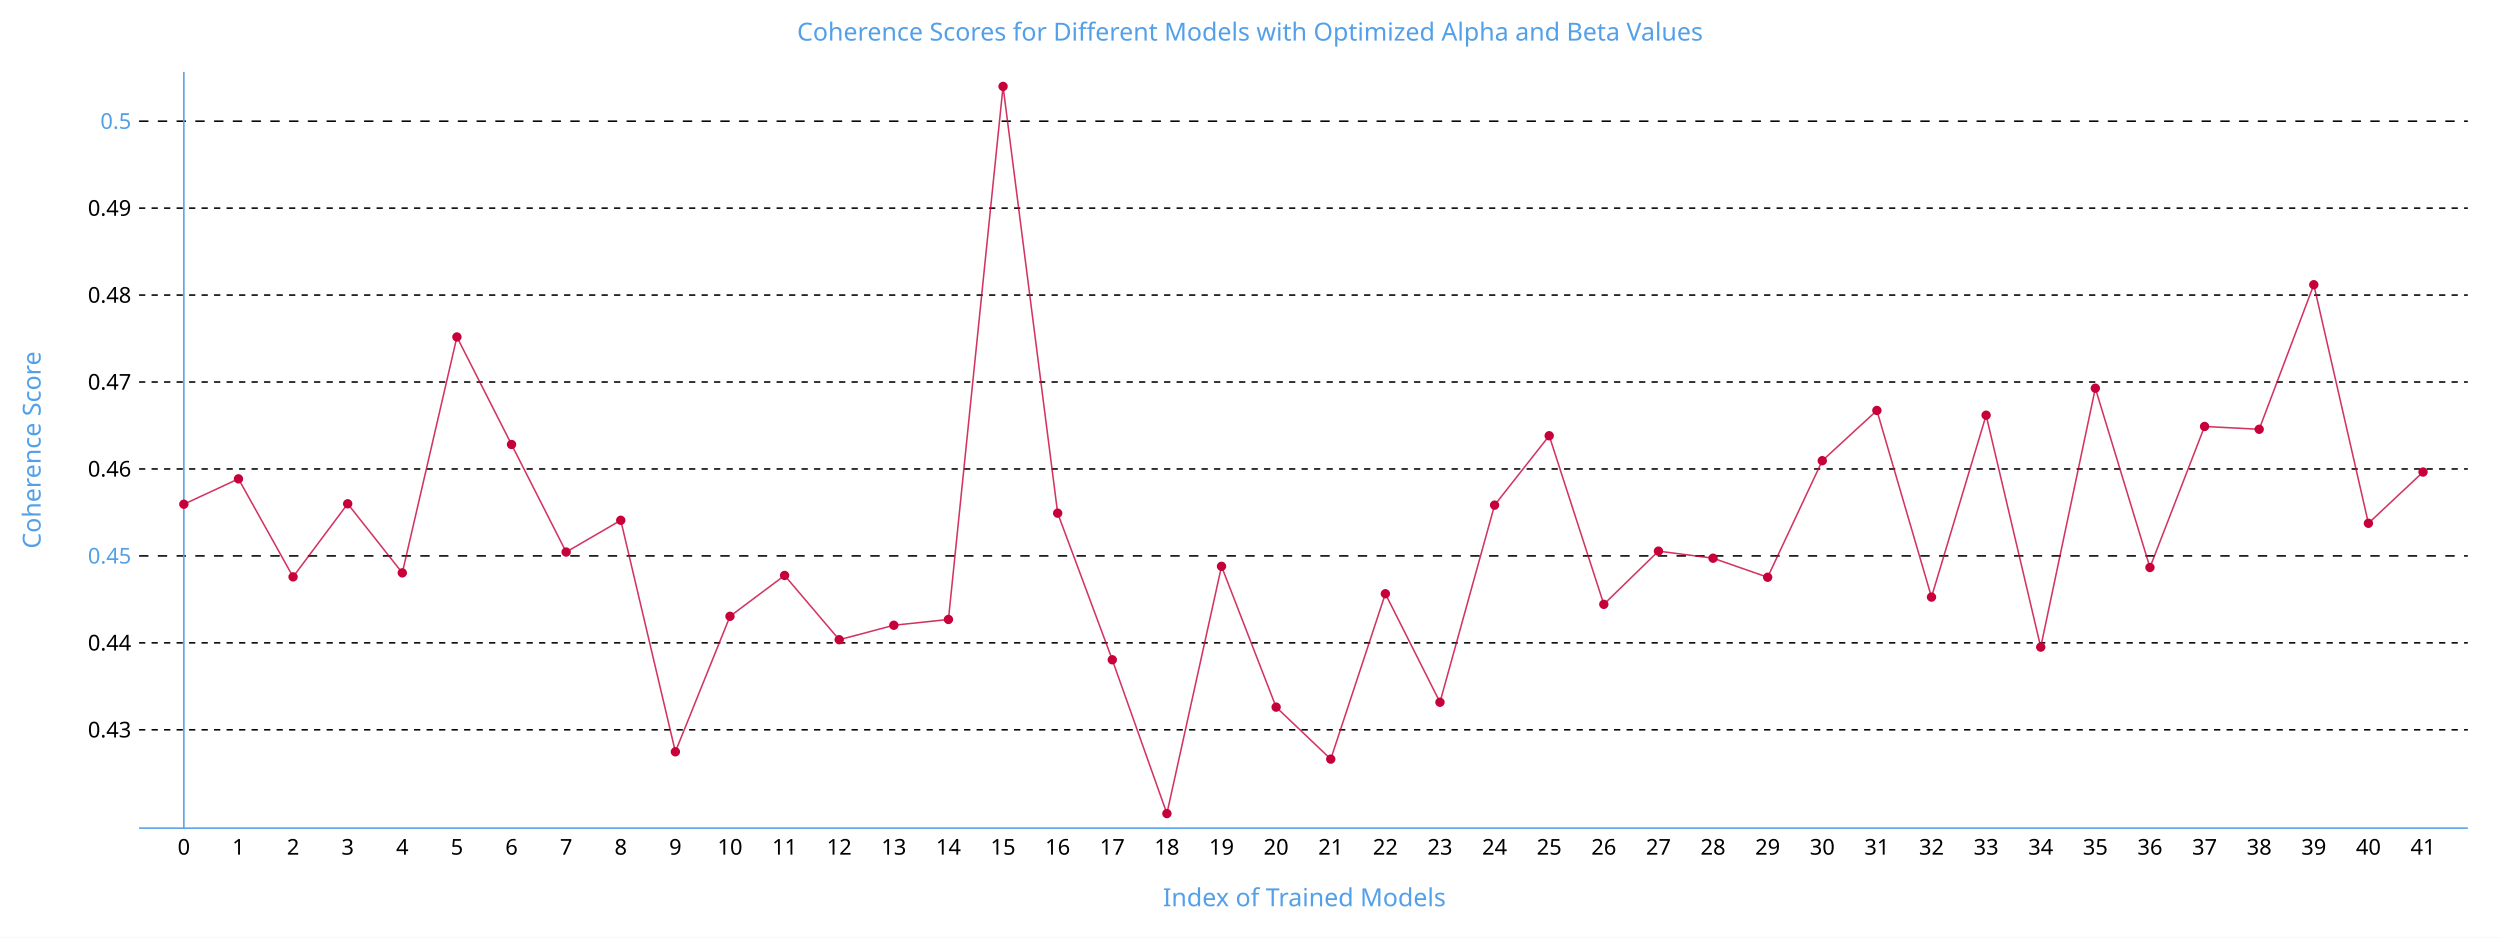
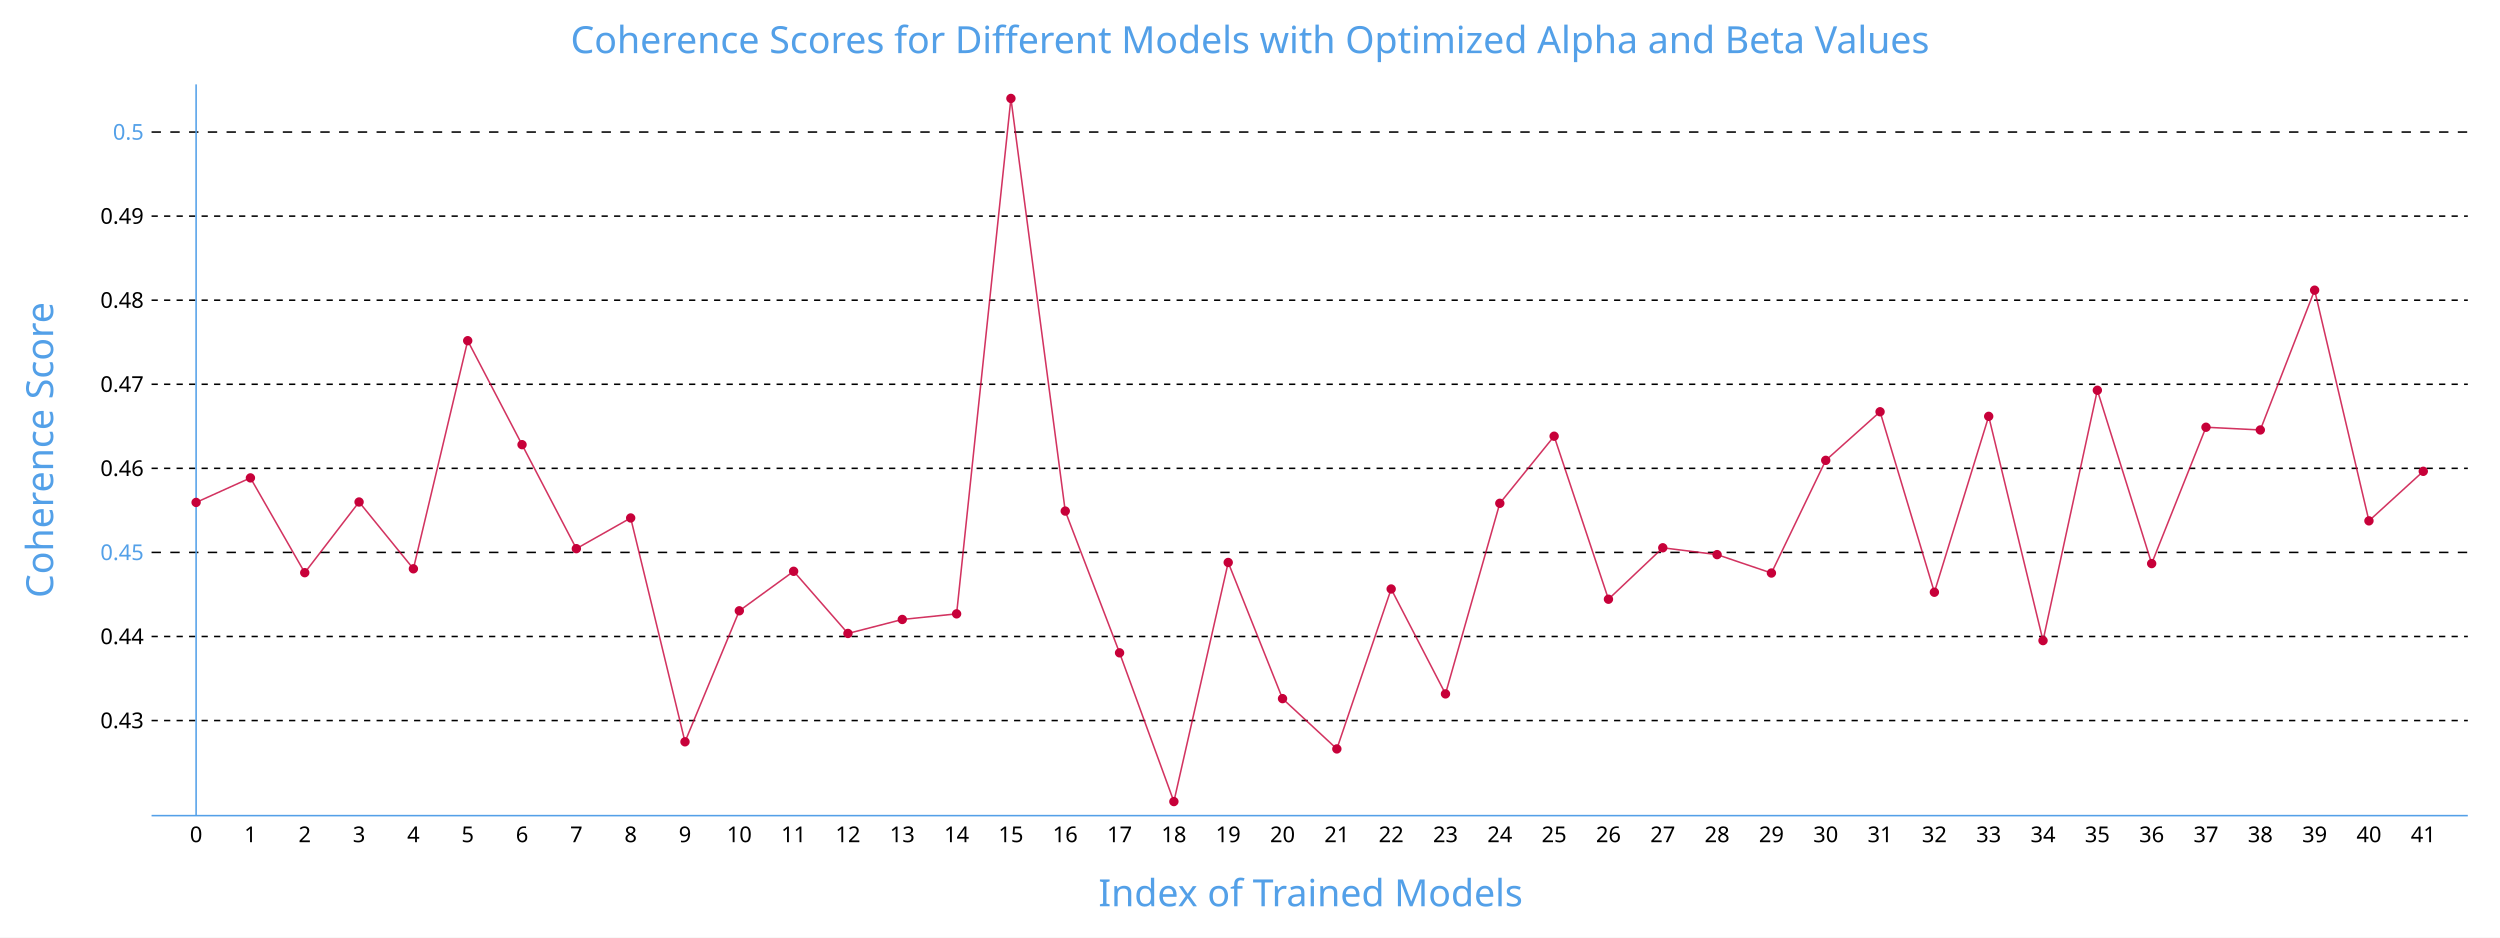
- <svg xmlns="http://www.w3.org/2000/svg" id="chart-16e47f55-469a-4eb9-817c-286c813c15d1" class="pygal-chart" viewBox="0 0 1600 600">
+ <svg xmlns="http://www.w3.org/2000/svg" id="chart-9e86b2b0-f5c6-43f4-8833-8360a006ed5d" class="pygal-chart" viewBox="0 0 1600 600">
  <defs>
-     <style type="text/css">#chart-16e47f55-469a-4eb9-817c-286c813c15d1{-webkit-user-select:none;-webkit-font-smoothing:antialiased;font-family:sans-serif}#chart-16e47f55-469a-4eb9-817c-286c813c15d1 .title{font-family:sans-serif;font-size:16px}#chart-16e47f55-469a-4eb9-817c-286c813c15d1 .legends .legend text{font-family:sans-serif;font-size:15px}#chart-16e47f55-469a-4eb9-817c-286c813c15d1 .axis text{font-family:sans-serif;font-size:14px}#chart-16e47f55-469a-4eb9-817c-286c813c15d1 .axis text.major{font-family:sans-serif;font-size:14px}#chart-16e47f55-469a-4eb9-817c-286c813c15d1 .text-overlay text.value{font-family:sans-serif;font-size:16px}#chart-16e47f55-469a-4eb9-817c-286c813c15d1 .text-overlay text.label{font-family:sans-serif;font-size:10px}#chart-16e47f55-469a-4eb9-817c-286c813c15d1 .tooltip{font-family:sans-serif;font-size:14px}#chart-16e47f55-469a-4eb9-817c-286c813c15d1 text.no_data{font-family:sans-serif;font-size:64px}
- #chart-16e47f55-469a-4eb9-817c-286c813c15d1{background-color:white}#chart-16e47f55-469a-4eb9-817c-286c813c15d1 path,#chart-16e47f55-469a-4eb9-817c-286c813c15d1 line,#chart-16e47f55-469a-4eb9-817c-286c813c15d1 rect,#chart-16e47f55-469a-4eb9-817c-286c813c15d1 circle{-webkit-transition:400ms ease-in;-moz-transition:400ms ease-in;transition:400ms ease-in}#chart-16e47f55-469a-4eb9-817c-286c813c15d1 .graph &gt; .background{fill:white}#chart-16e47f55-469a-4eb9-817c-286c813c15d1 .plot &gt; .background{fill:white}#chart-16e47f55-469a-4eb9-817c-286c813c15d1 .graph{fill:black}#chart-16e47f55-469a-4eb9-817c-286c813c15d1 text.no_data{fill:#53A0E8}#chart-16e47f55-469a-4eb9-817c-286c813c15d1 .title{fill:#53A0E8}#chart-16e47f55-469a-4eb9-817c-286c813c15d1 .legends .legend text{fill:black}#chart-16e47f55-469a-4eb9-817c-286c813c15d1 .legends .legend:hover text{fill:#53A0E8}#chart-16e47f55-469a-4eb9-817c-286c813c15d1 .axis .line{stroke:#53A0E8}#chart-16e47f55-469a-4eb9-817c-286c813c15d1 .axis .guide.line{stroke:#630C0D}#chart-16e47f55-469a-4eb9-817c-286c813c15d1 .axis .major.line{stroke:black}#chart-16e47f55-469a-4eb9-817c-286c813c15d1 .axis text.major{fill:#53A0E8}#chart-16e47f55-469a-4eb9-817c-286c813c15d1 .axis.y .guides:hover .guide.line,#chart-16e47f55-469a-4eb9-817c-286c813c15d1 .line-graph .axis.x .guides:hover .guide.line,#chart-16e47f55-469a-4eb9-817c-286c813c15d1 .stackedline-graph .axis.x .guides:hover .guide.line,#chart-16e47f55-469a-4eb9-817c-286c813c15d1 .xy-graph .axis.x .guides:hover .guide.line{stroke:#53A0E8}#chart-16e47f55-469a-4eb9-817c-286c813c15d1 .axis .guides:hover text{fill:#53A0E8}#chart-16e47f55-469a-4eb9-817c-286c813c15d1 .reactive{fill-opacity:0.8;stroke-opacity:.8;stroke-width:1}#chart-16e47f55-469a-4eb9-817c-286c813c15d1 .ci{stroke:black}#chart-16e47f55-469a-4eb9-817c-286c813c15d1 .reactive.active,#chart-16e47f55-469a-4eb9-817c-286c813c15d1 .active .reactive{fill-opacity:0.5;stroke-opacity:.9;stroke-width:4}#chart-16e47f55-469a-4eb9-817c-286c813c15d1 .ci .reactive.active{stroke-width:1.5}#chart-16e47f55-469a-4eb9-817c-286c813c15d1 .series text{fill:#53A0E8}#chart-16e47f55-469a-4eb9-817c-286c813c15d1 .tooltip rect{fill:white;stroke:#53A0E8;-webkit-transition:opacity 400ms ease-in;-moz-transition:opacity 400ms ease-in;transition:opacity 400ms ease-in}#chart-16e47f55-469a-4eb9-817c-286c813c15d1 .tooltip .label{fill:black}#chart-16e47f55-469a-4eb9-817c-286c813c15d1 .tooltip .label{fill:black}#chart-16e47f55-469a-4eb9-817c-286c813c15d1 .tooltip .legend{font-size:.8em;fill:#630C0D}#chart-16e47f55-469a-4eb9-817c-286c813c15d1 .tooltip .x_label{font-size:.6em;fill:#53A0E8}#chart-16e47f55-469a-4eb9-817c-286c813c15d1 .tooltip .xlink{font-size:.5em;text-decoration:underline}#chart-16e47f55-469a-4eb9-817c-286c813c15d1 .tooltip .value{font-size:1.5em}#chart-16e47f55-469a-4eb9-817c-286c813c15d1 .bound{font-size:.5em}#chart-16e47f55-469a-4eb9-817c-286c813c15d1 .max-value{font-size:.75em;fill:#630C0D}#chart-16e47f55-469a-4eb9-817c-286c813c15d1 .map-element{fill:white;stroke:#630C0D !important}#chart-16e47f55-469a-4eb9-817c-286c813c15d1 .map-element .reactive{fill-opacity:inherit;stroke-opacity:inherit}#chart-16e47f55-469a-4eb9-817c-286c813c15d1 .color-0,#chart-16e47f55-469a-4eb9-817c-286c813c15d1 .color-0 a:visited{stroke:#C70039;fill:#C70039}#chart-16e47f55-469a-4eb9-817c-286c813c15d1 .text-overlay .color-0 text{fill:black}
- #chart-16e47f55-469a-4eb9-817c-286c813c15d1 text.no_data{text-anchor:middle}#chart-16e47f55-469a-4eb9-817c-286c813c15d1 .guide.line{fill:none}#chart-16e47f55-469a-4eb9-817c-286c813c15d1 .centered{text-anchor:middle}#chart-16e47f55-469a-4eb9-817c-286c813c15d1 .title{text-anchor:middle}#chart-16e47f55-469a-4eb9-817c-286c813c15d1 .legends .legend text{fill-opacity:1}#chart-16e47f55-469a-4eb9-817c-286c813c15d1 .axis.x text{text-anchor:middle}#chart-16e47f55-469a-4eb9-817c-286c813c15d1 .axis.x:not(.web) text[transform]{text-anchor:start}#chart-16e47f55-469a-4eb9-817c-286c813c15d1 .axis.x:not(.web) text[transform].backwards{text-anchor:end}#chart-16e47f55-469a-4eb9-817c-286c813c15d1 .axis.y text{text-anchor:end}#chart-16e47f55-469a-4eb9-817c-286c813c15d1 .axis.y text[transform].backwards{text-anchor:start}#chart-16e47f55-469a-4eb9-817c-286c813c15d1 .axis.y2 text{text-anchor:start}#chart-16e47f55-469a-4eb9-817c-286c813c15d1 .axis.y2 text[transform].backwards{text-anchor:end}#chart-16e47f55-469a-4eb9-817c-286c813c15d1 .axis .guide.line{stroke-dasharray:4,4;stroke:black}#chart-16e47f55-469a-4eb9-817c-286c813c15d1 .axis .major.guide.line{stroke-dasharray:6,6;stroke:black}#chart-16e47f55-469a-4eb9-817c-286c813c15d1 .horizontal .axis.y .guide.line,#chart-16e47f55-469a-4eb9-817c-286c813c15d1 .horizontal .axis.y2 .guide.line,#chart-16e47f55-469a-4eb9-817c-286c813c15d1 .vertical .axis.x .guide.line{opacity:0}#chart-16e47f55-469a-4eb9-817c-286c813c15d1 .horizontal .axis.always_show .guide.line,#chart-16e47f55-469a-4eb9-817c-286c813c15d1 .vertical .axis.always_show .guide.line{opacity:1 !important}#chart-16e47f55-469a-4eb9-817c-286c813c15d1 .axis.y .guides:hover .guide.line,#chart-16e47f55-469a-4eb9-817c-286c813c15d1 .axis.y2 .guides:hover .guide.line,#chart-16e47f55-469a-4eb9-817c-286c813c15d1 .axis.x .guides:hover .guide.line{opacity:1}#chart-16e47f55-469a-4eb9-817c-286c813c15d1 .axis .guides:hover text{opacity:1}#chart-16e47f55-469a-4eb9-817c-286c813c15d1 .nofill{fill:none}#chart-16e47f55-469a-4eb9-817c-286c813c15d1 .subtle-fill{fill-opacity:.2}#chart-16e47f55-469a-4eb9-817c-286c813c15d1 .dot{stroke-width:1px;fill-opacity:1;stroke-opacity:1}#chart-16e47f55-469a-4eb9-817c-286c813c15d1 .dot.active{stroke-width:5px}#chart-16e47f55-469a-4eb9-817c-286c813c15d1 .dot.negative{fill:transparent}#chart-16e47f55-469a-4eb9-817c-286c813c15d1 text,#chart-16e47f55-469a-4eb9-817c-286c813c15d1 tspan{stroke:none !important}#chart-16e47f55-469a-4eb9-817c-286c813c15d1 .series text.active{opacity:1}#chart-16e47f55-469a-4eb9-817c-286c813c15d1 .tooltip rect{fill-opacity:.95;stroke-width:.5}#chart-16e47f55-469a-4eb9-817c-286c813c15d1 .tooltip text{fill-opacity:1}#chart-16e47f55-469a-4eb9-817c-286c813c15d1 .showable{visibility:hidden}#chart-16e47f55-469a-4eb9-817c-286c813c15d1 .showable.shown{visibility:visible}#chart-16e47f55-469a-4eb9-817c-286c813c15d1 .gauge-background{fill:rgba(229,229,229,1);stroke:none}#chart-16e47f55-469a-4eb9-817c-286c813c15d1 .bg-lines{stroke:white;stroke-width:2px}</style>
+     <style type="text/css">#chart-9e86b2b0-f5c6-43f4-8833-8360a006ed5d{-webkit-user-select:none;-webkit-font-smoothing:antialiased;font-family:sans-serif}#chart-9e86b2b0-f5c6-43f4-8833-8360a006ed5d .title{font-family:sans-serif;font-size:24px}#chart-9e86b2b0-f5c6-43f4-8833-8360a006ed5d .legends .legend text{font-family:sans-serif;font-size:18px}#chart-9e86b2b0-f5c6-43f4-8833-8360a006ed5d .axis text{font-family:sans-serif;font-size:14px}#chart-9e86b2b0-f5c6-43f4-8833-8360a006ed5d .axis text.major{font-family:sans-serif;font-size:14px}#chart-9e86b2b0-f5c6-43f4-8833-8360a006ed5d .text-overlay text.value{font-family:sans-serif;font-size:16px}#chart-9e86b2b0-f5c6-43f4-8833-8360a006ed5d .text-overlay text.label{font-family:sans-serif;font-size:10px}#chart-9e86b2b0-f5c6-43f4-8833-8360a006ed5d .tooltip{font-family:sans-serif;font-size:14px}#chart-9e86b2b0-f5c6-43f4-8833-8360a006ed5d text.no_data{font-family:sans-serif;font-size:64px}
+ #chart-9e86b2b0-f5c6-43f4-8833-8360a006ed5d{background-color:white}#chart-9e86b2b0-f5c6-43f4-8833-8360a006ed5d path,#chart-9e86b2b0-f5c6-43f4-8833-8360a006ed5d line,#chart-9e86b2b0-f5c6-43f4-8833-8360a006ed5d rect,#chart-9e86b2b0-f5c6-43f4-8833-8360a006ed5d circle{-webkit-transition:400ms ease-in;-moz-transition:400ms ease-in;transition:400ms ease-in}#chart-9e86b2b0-f5c6-43f4-8833-8360a006ed5d .graph &gt; .background{fill:white}#chart-9e86b2b0-f5c6-43f4-8833-8360a006ed5d .plot &gt; .background{fill:white}#chart-9e86b2b0-f5c6-43f4-8833-8360a006ed5d .graph{fill:black}#chart-9e86b2b0-f5c6-43f4-8833-8360a006ed5d text.no_data{fill:#53A0E8}#chart-9e86b2b0-f5c6-43f4-8833-8360a006ed5d .title{fill:#53A0E8}#chart-9e86b2b0-f5c6-43f4-8833-8360a006ed5d .legends .legend text{fill:black}#chart-9e86b2b0-f5c6-43f4-8833-8360a006ed5d .legends .legend:hover text{fill:#53A0E8}#chart-9e86b2b0-f5c6-43f4-8833-8360a006ed5d .axis .line{stroke:#53A0E8}#chart-9e86b2b0-f5c6-43f4-8833-8360a006ed5d .axis .guide.line{stroke:#630C0D}#chart-9e86b2b0-f5c6-43f4-8833-8360a006ed5d .axis .major.line{stroke:black}#chart-9e86b2b0-f5c6-43f4-8833-8360a006ed5d .axis text.major{fill:#53A0E8}#chart-9e86b2b0-f5c6-43f4-8833-8360a006ed5d .axis.y .guides:hover .guide.line,#chart-9e86b2b0-f5c6-43f4-8833-8360a006ed5d .line-graph .axis.x .guides:hover .guide.line,#chart-9e86b2b0-f5c6-43f4-8833-8360a006ed5d .stackedline-graph .axis.x .guides:hover .guide.line,#chart-9e86b2b0-f5c6-43f4-8833-8360a006ed5d .xy-graph .axis.x .guides:hover .guide.line{stroke:#53A0E8}#chart-9e86b2b0-f5c6-43f4-8833-8360a006ed5d .axis .guides:hover text{fill:#53A0E8}#chart-9e86b2b0-f5c6-43f4-8833-8360a006ed5d .reactive{fill-opacity:0.8;stroke-opacity:.8;stroke-width:1}#chart-9e86b2b0-f5c6-43f4-8833-8360a006ed5d .ci{stroke:black}#chart-9e86b2b0-f5c6-43f4-8833-8360a006ed5d .reactive.active,#chart-9e86b2b0-f5c6-43f4-8833-8360a006ed5d .active .reactive{fill-opacity:0.5;stroke-opacity:.9;stroke-width:4}#chart-9e86b2b0-f5c6-43f4-8833-8360a006ed5d .ci .reactive.active{stroke-width:1.5}#chart-9e86b2b0-f5c6-43f4-8833-8360a006ed5d .series text{fill:#53A0E8}#chart-9e86b2b0-f5c6-43f4-8833-8360a006ed5d .tooltip rect{fill:white;stroke:#53A0E8;-webkit-transition:opacity 400ms ease-in;-moz-transition:opacity 400ms ease-in;transition:opacity 400ms ease-in}#chart-9e86b2b0-f5c6-43f4-8833-8360a006ed5d .tooltip .label{fill:black}#chart-9e86b2b0-f5c6-43f4-8833-8360a006ed5d .tooltip .label{fill:black}#chart-9e86b2b0-f5c6-43f4-8833-8360a006ed5d .tooltip .legend{font-size:.8em;fill:#630C0D}#chart-9e86b2b0-f5c6-43f4-8833-8360a006ed5d .tooltip .x_label{font-size:.6em;fill:#53A0E8}#chart-9e86b2b0-f5c6-43f4-8833-8360a006ed5d .tooltip .xlink{font-size:.5em;text-decoration:underline}#chart-9e86b2b0-f5c6-43f4-8833-8360a006ed5d .tooltip .value{font-size:1.5em}#chart-9e86b2b0-f5c6-43f4-8833-8360a006ed5d .bound{font-size:.5em}#chart-9e86b2b0-f5c6-43f4-8833-8360a006ed5d .max-value{font-size:.75em;fill:#630C0D}#chart-9e86b2b0-f5c6-43f4-8833-8360a006ed5d .map-element{fill:white;stroke:#630C0D !important}#chart-9e86b2b0-f5c6-43f4-8833-8360a006ed5d .map-element .reactive{fill-opacity:inherit;stroke-opacity:inherit}#chart-9e86b2b0-f5c6-43f4-8833-8360a006ed5d .color-0,#chart-9e86b2b0-f5c6-43f4-8833-8360a006ed5d .color-0 a:visited{stroke:#C70039;fill:#C70039}#chart-9e86b2b0-f5c6-43f4-8833-8360a006ed5d .text-overlay .color-0 text{fill:black}
+ #chart-9e86b2b0-f5c6-43f4-8833-8360a006ed5d text.no_data{text-anchor:middle}#chart-9e86b2b0-f5c6-43f4-8833-8360a006ed5d .guide.line{fill:none}#chart-9e86b2b0-f5c6-43f4-8833-8360a006ed5d .centered{text-anchor:middle}#chart-9e86b2b0-f5c6-43f4-8833-8360a006ed5d .title{text-anchor:middle}#chart-9e86b2b0-f5c6-43f4-8833-8360a006ed5d .legends .legend text{fill-opacity:1}#chart-9e86b2b0-f5c6-43f4-8833-8360a006ed5d .axis.x text{text-anchor:middle}#chart-9e86b2b0-f5c6-43f4-8833-8360a006ed5d .axis.x:not(.web) text[transform]{text-anchor:start}#chart-9e86b2b0-f5c6-43f4-8833-8360a006ed5d .axis.x:not(.web) text[transform].backwards{text-anchor:end}#chart-9e86b2b0-f5c6-43f4-8833-8360a006ed5d .axis.y text{text-anchor:end}#chart-9e86b2b0-f5c6-43f4-8833-8360a006ed5d .axis.y text[transform].backwards{text-anchor:start}#chart-9e86b2b0-f5c6-43f4-8833-8360a006ed5d .axis.y2 text{text-anchor:start}#chart-9e86b2b0-f5c6-43f4-8833-8360a006ed5d .axis.y2 text[transform].backwards{text-anchor:end}#chart-9e86b2b0-f5c6-43f4-8833-8360a006ed5d .axis .guide.line{stroke-dasharray:4,4;stroke:black}#chart-9e86b2b0-f5c6-43f4-8833-8360a006ed5d .axis .major.guide.line{stroke-dasharray:6,6;stroke:black}#chart-9e86b2b0-f5c6-43f4-8833-8360a006ed5d .horizontal .axis.y .guide.line,#chart-9e86b2b0-f5c6-43f4-8833-8360a006ed5d .horizontal .axis.y2 .guide.line,#chart-9e86b2b0-f5c6-43f4-8833-8360a006ed5d .vertical .axis.x .guide.line{opacity:0}#chart-9e86b2b0-f5c6-43f4-8833-8360a006ed5d .horizontal .axis.always_show .guide.line,#chart-9e86b2b0-f5c6-43f4-8833-8360a006ed5d .vertical .axis.always_show .guide.line{opacity:1 !important}#chart-9e86b2b0-f5c6-43f4-8833-8360a006ed5d .axis.y .guides:hover .guide.line,#chart-9e86b2b0-f5c6-43f4-8833-8360a006ed5d .axis.y2 .guides:hover .guide.line,#chart-9e86b2b0-f5c6-43f4-8833-8360a006ed5d .axis.x .guides:hover .guide.line{opacity:1}#chart-9e86b2b0-f5c6-43f4-8833-8360a006ed5d .axis .guides:hover text{opacity:1}#chart-9e86b2b0-f5c6-43f4-8833-8360a006ed5d .nofill{fill:none}#chart-9e86b2b0-f5c6-43f4-8833-8360a006ed5d .subtle-fill{fill-opacity:.2}#chart-9e86b2b0-f5c6-43f4-8833-8360a006ed5d .dot{stroke-width:1px;fill-opacity:1;stroke-opacity:1}#chart-9e86b2b0-f5c6-43f4-8833-8360a006ed5d .dot.active{stroke-width:5px}#chart-9e86b2b0-f5c6-43f4-8833-8360a006ed5d .dot.negative{fill:transparent}#chart-9e86b2b0-f5c6-43f4-8833-8360a006ed5d text,#chart-9e86b2b0-f5c6-43f4-8833-8360a006ed5d tspan{stroke:none !important}#chart-9e86b2b0-f5c6-43f4-8833-8360a006ed5d .series text.active{opacity:1}#chart-9e86b2b0-f5c6-43f4-8833-8360a006ed5d .tooltip rect{fill-opacity:.95;stroke-width:.5}#chart-9e86b2b0-f5c6-43f4-8833-8360a006ed5d .tooltip text{fill-opacity:1}#chart-9e86b2b0-f5c6-43f4-8833-8360a006ed5d .showable{visibility:hidden}#chart-9e86b2b0-f5c6-43f4-8833-8360a006ed5d .showable.shown{visibility:visible}#chart-9e86b2b0-f5c6-43f4-8833-8360a006ed5d .gauge-background{fill:rgba(229,229,229,1);stroke:none}#chart-9e86b2b0-f5c6-43f4-8833-8360a006ed5d .bg-lines{stroke:white;stroke-width:2px}</style>
  </defs>
  <g class="graph line-graph vertical">
    <rect x="0" y="0" width="1600" height="600" class="background" />
-     <g transform="translate(89, 46)" class="plot">
-       <rect x="0" y="0" width="1490.4" height="484" class="background" />
+     <g transform="translate(97, 54)" class="plot">
+       <rect x="0" y="0" width="1482.4" height="468" class="background" />
      <g class="axis y always_show">
-         <path d="M0 484 h1490.4" class="line" />
-         <g class="guides">
-           <path d="M0 421.073 h1490.4" class="guide line" />
-           <text x="-5" y="425.973" class="">0.43</text>
-         </g>
-         <g class="guides">
-           <path d="M0 365.427 h1490.4" class="guide line" />
-           <text x="-5" y="370.327" class="">0.44</text>
-         </g>
-         <g class="guides">
-           <path d="M0 309.782 h1490.4" class="major guide line" />
-           <text x="-5" y="314.682" class="major">0.45</text>
-         </g>
-         <g class="guides">
-           <path d="M0 254.137 h1490.4" class="guide line" />
-           <text x="-5" y="259.037" class="">0.46</text>
-         </g>
-         <g class="guides">
-           <path d="M0 198.492 h1490.4" class="guide line" />
-           <text x="-5" y="203.392" class="">0.47</text>
-         </g>
-         <g class="guides">
-           <path d="M0 142.847 h1490.4" class="guide line" />
-           <text x="-5" y="147.747" class="">0.48</text>
-         </g>
-         <g class="guides">
-           <path d="M0 87.202 h1490.4" class="guide line" />
-           <text x="-5" y="92.102" class="">0.49</text>
-         </g>
-         <g class="guides">
-           <path d="M0 31.557 h1490.4" class="major guide line" />
-           <text x="-5" y="36.457" class="major">0.5</text>
+         <path d="M0 468 h1482.4" class="line" />
+         <g class="guides">
+           <path d="M0 407.153 h1482.4" class="guide line" />
+           <text x="-5" y="412.053" class="">0.43</text>
+         </g>
+         <g class="guides">
+           <path d="M0 353.347 h1482.4" class="guide line" />
+           <text x="-5" y="358.247" class="">0.44</text>
+         </g>
+         <g class="guides">
+           <path d="M0 299.542 h1482.4" class="major guide line" />
+           <text x="-5" y="304.442" class="major">0.45</text>
+         </g>
+         <g class="guides">
+           <path d="M0 245.736 h1482.4" class="guide line" />
+           <text x="-5" y="250.636" class="">0.46</text>
+         </g>
+         <g class="guides">
+           <path d="M0 191.931 h1482.4" class="guide line" />
+           <text x="-5" y="196.831" class="">0.47</text>
+         </g>
+         <g class="guides">
+           <path d="M0 138.125 h1482.4" class="guide line" />
+           <text x="-5" y="143.025" class="">0.48</text>
+         </g>
+         <g class="guides">
+           <path d="M0 84.32 h1482.4" class="guide line" />
+           <text x="-5" y="89.22" class="">0.49</text>
+         </g>
+         <g class="guides">
+           <path d="M0 30.514 h1482.4" class="major guide line" />
+           <text x="-5" y="35.414" class="major">0.5</text>
        </g>
      </g>
      <g class="axis x">
        <g class="guides">
-           <path d="M28.662 0 v484" class="axis line" />
-           <text x="28.662" y="501.0" class="">0</text>
-         </g>
-         <g class="guides">
-           <path d="M63.615 0 v484" class="guide line" />
-           <text x="63.615" y="501.0" class="">1</text>
-         </g>
-         <g class="guides">
-           <path d="M98.568 0 v484" class="guide line" />
-           <text x="98.568" y="501.0" class="">2</text>
-         </g>
-         <g class="guides">
-           <path d="M133.521 0 v484" class="guide line" />
-           <text x="133.521" y="501.0" class="">3</text>
-         </g>
-         <g class="guides">
-           <path d="M168.474 0 v484" class="guide line" />
-           <text x="168.474" y="501.0" class="">4</text>
-         </g>
-         <g class="guides">
-           <path d="M203.427 0 v484" class="guide line" />
-           <text x="203.427" y="501.0" class="">5</text>
-         </g>
-         <g class="guides">
-           <path d="M238.38 0 v484" class="guide line" />
-           <text x="238.38" y="501.0" class="">6</text>
-         </g>
-         <g class="guides">
-           <path d="M273.333 0 v484" class="guide line" />
-           <text x="273.333" y="501.0" class="">7</text>
-         </g>
-         <g class="guides">
-           <path d="M308.286 0 v484" class="guide line" />
-           <text x="308.286" y="501.0" class="">8</text>
-         </g>
-         <g class="guides">
-           <path d="M343.239 0 v484" class="guide line" />
-           <text x="343.239" y="501.0" class="">9</text>
-         </g>
-         <g class="guides">
-           <path d="M378.192 0 v484" class="guide line" />
-           <text x="378.192" y="501.0" class="">10</text>
-         </g>
-         <g class="guides">
-           <path d="M413.146 0 v484" class="guide line" />
-           <text x="413.146" y="501.0" class="">11</text>
-         </g>
-         <g class="guides">
-           <path d="M448.099 0 v484" class="guide line" />
-           <text x="448.099" y="501.0" class="">12</text>
-         </g>
-         <g class="guides">
-           <path d="M483.052 0 v484" class="guide line" />
-           <text x="483.052" y="501.0" class="">13</text>
-         </g>
-         <g class="guides">
-           <path d="M518.005 0 v484" class="guide line" />
-           <text x="518.005" y="501.0" class="">14</text>
-         </g>
-         <g class="guides">
-           <path d="M552.958 0 v484" class="guide line" />
-           <text x="552.958" y="501.0" class="">15</text>
-         </g>
-         <g class="guides">
-           <path d="M587.911 0 v484" class="guide line" />
-           <text x="587.911" y="501.0" class="">16</text>
-         </g>
-         <g class="guides">
-           <path d="M622.864 0 v484" class="guide line" />
-           <text x="622.864" y="501.0" class="">17</text>
-         </g>
-         <g class="guides">
-           <path d="M657.817 0 v484" class="guide line" />
-           <text x="657.817" y="501.0" class="">18</text>
-         </g>
-         <g class="guides">
-           <path d="M692.77 0 v484" class="guide line" />
-           <text x="692.77" y="501.0" class="">19</text>
-         </g>
-         <g class="guides">
-           <path d="M727.723 0 v484" class="guide line" />
-           <text x="727.723" y="501.0" class="">20</text>
-         </g>
-         <g class="guides">
-           <path d="M762.677 0 v484" class="guide line" />
-           <text x="762.677" y="501.0" class="">21</text>
-         </g>
-         <g class="guides">
-           <path d="M797.63 0 v484" class="guide line" />
-           <text x="797.63" y="501.0" class="">22</text>
-         </g>
-         <g class="guides">
-           <path d="M832.583 0 v484" class="guide line" />
-           <text x="832.583" y="501.0" class="">23</text>
-         </g>
-         <g class="guides">
-           <path d="M867.536 0 v484" class="guide line" />
-           <text x="867.536" y="501.0" class="">24</text>
-         </g>
-         <g class="guides">
-           <path d="M902.489 0 v484" class="guide line" />
-           <text x="902.489" y="501.0" class="">25</text>
-         </g>
-         <g class="guides">
-           <path d="M937.442 0 v484" class="guide line" />
-           <text x="937.442" y="501.0" class="">26</text>
-         </g>
-         <g class="guides">
-           <path d="M972.395 0 v484" class="guide line" />
-           <text x="972.395" y="501.0" class="">27</text>
-         </g>
-         <g class="guides">
-           <path d="M1007.348 0 v484" class="guide line" />
-           <text x="1007.348" y="501.0" class="">28</text>
-         </g>
-         <g class="guides">
-           <path d="M1042.301 0 v484" class="guide line" />
-           <text x="1042.301" y="501.0" class="">29</text>
-         </g>
-         <g class="guides">
-           <path d="M1077.254 0 v484" class="guide line" />
-           <text x="1077.254" y="501.0" class="">30</text>
-         </g>
-         <g class="guides">
-           <path d="M1112.208 0 v484" class="guide line" />
-           <text x="1112.208" y="501.0" class="">31</text>
-         </g>
-         <g class="guides">
-           <path d="M1147.161 0 v484" class="guide line" />
-           <text x="1147.161" y="501.0" class="">32</text>
-         </g>
-         <g class="guides">
-           <path d="M1182.114 0 v484" class="guide line" />
-           <text x="1182.114" y="501.0" class="">33</text>
-         </g>
-         <g class="guides">
-           <path d="M1217.067 0 v484" class="guide line" />
-           <text x="1217.067" y="501.0" class="">34</text>
-         </g>
-         <g class="guides">
-           <path d="M1252.02 0 v484" class="guide line" />
-           <text x="1252.02" y="501.0" class="">35</text>
-         </g>
-         <g class="guides">
-           <path d="M1286.973 0 v484" class="guide line" />
-           <text x="1286.973" y="501.0" class="">36</text>
-         </g>
-         <g class="guides">
-           <path d="M1321.926 0 v484" class="guide line" />
-           <text x="1321.926" y="501.0" class="">37</text>
-         </g>
-         <g class="guides">
-           <path d="M1356.879 0 v484" class="guide line" />
-           <text x="1356.879" y="501.0" class="">38</text>
-         </g>
-         <g class="guides">
-           <path d="M1391.832 0 v484" class="guide line" />
-           <text x="1391.832" y="501.0" class="">39</text>
-         </g>
-         <g class="guides">
-           <path d="M1426.785 0 v484" class="guide line" />
-           <text x="1426.785" y="501.0" class="">40</text>
-         </g>
-         <g class="guides">
-           <path d="M1461.738 0 v484" class="guide line" />
-           <text x="1461.738" y="501.0" class="">41</text>
+           <path d="M28.508 0 v468" class="axis line" />
+           <text x="28.508" y="485.0" class="">0</text>
+         </g>
+         <g class="guides">
+           <path d="M63.273 0 v468" class="guide line" />
+           <text x="63.273" y="485.0" class="">1</text>
+         </g>
+         <g class="guides">
+           <path d="M98.039 0 v468" class="guide line" />
+           <text x="98.039" y="485.0" class="">2</text>
+         </g>
+         <g class="guides">
+           <path d="M132.804 0 v468" class="guide line" />
+           <text x="132.804" y="485.0" class="">3</text>
+         </g>
+         <g class="guides">
+           <path d="M167.57 0 v468" class="guide line" />
+           <text x="167.57" y="485.0" class="">4</text>
+         </g>
+         <g class="guides">
+           <path d="M202.335 0 v468" class="guide line" />
+           <text x="202.335" y="485.0" class="">5</text>
+         </g>
+         <g class="guides">
+           <path d="M237.101 0 v468" class="guide line" />
+           <text x="237.101" y="485.0" class="">6</text>
+         </g>
+         <g class="guides">
+           <path d="M271.866 0 v468" class="guide line" />
+           <text x="271.866" y="485.0" class="">7</text>
+         </g>
+         <g class="guides">
+           <path d="M306.632 0 v468" class="guide line" />
+           <text x="306.632" y="485.0" class="">8</text>
+         </g>
+         <g class="guides">
+           <path d="M341.397 0 v468" class="guide line" />
+           <text x="341.397" y="485.0" class="">9</text>
+         </g>
+         <g class="guides">
+           <path d="M376.162 0 v468" class="guide line" />
+           <text x="376.162" y="485.0" class="">10</text>
+         </g>
+         <g class="guides">
+           <path d="M410.928 0 v468" class="guide line" />
+           <text x="410.928" y="485.0" class="">11</text>
+         </g>
+         <g class="guides">
+           <path d="M445.693 0 v468" class="guide line" />
+           <text x="445.693" y="485.0" class="">12</text>
+         </g>
+         <g class="guides">
+           <path d="M480.459 0 v468" class="guide line" />
+           <text x="480.459" y="485.0" class="">13</text>
+         </g>
+         <g class="guides">
+           <path d="M515.224 0 v468" class="guide line" />
+           <text x="515.224" y="485.0" class="">14</text>
+         </g>
+         <g class="guides">
+           <path d="M549.99 0 v468" class="guide line" />
+           <text x="549.99" y="485.0" class="">15</text>
+         </g>
+         <g class="guides">
+           <path d="M584.755 0 v468" class="guide line" />
+           <text x="584.755" y="485.0" class="">16</text>
+         </g>
+         <g class="guides">
+           <path d="M619.521 0 v468" class="guide line" />
+           <text x="619.521" y="485.0" class="">17</text>
+         </g>
+         <g class="guides">
+           <path d="M654.286 0 v468" class="guide line" />
+           <text x="654.286" y="485.0" class="">18</text>
+         </g>
+         <g class="guides">
+           <path d="M689.052 0 v468" class="guide line" />
+           <text x="689.052" y="485.0" class="">19</text>
+         </g>
+         <g class="guides">
+           <path d="M723.817 0 v468" class="guide line" />
+           <text x="723.817" y="485.0" class="">20</text>
+         </g>
+         <g class="guides">
+           <path d="M758.583 0 v468" class="guide line" />
+           <text x="758.583" y="485.0" class="">21</text>
+         </g>
+         <g class="guides">
+           <path d="M793.348 0 v468" class="guide line" />
+           <text x="793.348" y="485.0" class="">22</text>
+         </g>
+         <g class="guides">
+           <path d="M828.114 0 v468" class="guide line" />
+           <text x="828.114" y="485.0" class="">23</text>
+         </g>
+         <g class="guides">
+           <path d="M862.879 0 v468" class="guide line" />
+           <text x="862.879" y="485.0" class="">24</text>
+         </g>
+         <g class="guides">
+           <path d="M897.645 0 v468" class="guide line" />
+           <text x="897.645" y="485.0" class="">25</text>
+         </g>
+         <g class="guides">
+           <path d="M932.41 0 v468" class="guide line" />
+           <text x="932.41" y="485.0" class="">26</text>
+         </g>
+         <g class="guides">
+           <path d="M967.176 0 v468" class="guide line" />
+           <text x="967.176" y="485.0" class="">27</text>
+         </g>
+         <g class="guides">
+           <path d="M1001.941 0 v468" class="guide line" />
+           <text x="1001.941" y="485.0" class="">28</text>
+         </g>
+         <g class="guides">
+           <path d="M1036.707 0 v468" class="guide line" />
+           <text x="1036.707" y="485.0" class="">29</text>
+         </g>
+         <g class="guides">
+           <path d="M1071.472 0 v468" class="guide line" />
+           <text x="1071.472" y="485.0" class="">30</text>
+         </g>
+         <g class="guides">
+           <path d="M1106.238 0 v468" class="guide line" />
+           <text x="1106.238" y="485.0" class="">31</text>
+         </g>
+         <g class="guides">
+           <path d="M1141.003 0 v468" class="guide line" />
+           <text x="1141.003" y="485.0" class="">32</text>
+         </g>
+         <g class="guides">
+           <path d="M1175.768 0 v468" class="guide line" />
+           <text x="1175.768" y="485.0" class="">33</text>
+         </g>
+         <g class="guides">
+           <path d="M1210.534 0 v468" class="guide line" />
+           <text x="1210.534" y="485.0" class="">34</text>
+         </g>
+         <g class="guides">
+           <path d="M1245.299 0 v468" class="guide line" />
+           <text x="1245.299" y="485.0" class="">35</text>
+         </g>
+         <g class="guides">
+           <path d="M1280.065 0 v468" class="guide line" />
+           <text x="1280.065" y="485.0" class="">36</text>
+         </g>
+         <g class="guides">
+           <path d="M1314.83 0 v468" class="guide line" />
+           <text x="1314.83" y="485.0" class="">37</text>
+         </g>
+         <g class="guides">
+           <path d="M1349.596 0 v468" class="guide line" />
+           <text x="1349.596" y="485.0" class="">38</text>
+         </g>
+         <g class="guides">
+           <path d="M1384.361 0 v468" class="guide line" />
+           <text x="1384.361" y="485.0" class="">39</text>
+         </g>
+         <g class="guides">
+           <path d="M1419.127 0 v468" class="guide line" />
+           <text x="1419.127" y="485.0" class="">40</text>
+         </g>
+         <g class="guides">
+           <path d="M1453.892 0 v468" class="guide line" />
+           <text x="1453.892" y="485.0" class="">41</text>
        </g>
      </g>
      <g class="series serie-0 color-0">
-         <path d="M28.662 276.697 L63.615 260.46 98.568 323.202 133.521 276.419 168.474 320.631 203.427 169.66 238.38 238.469 273.333 307.305 308.286 286.986 343.239 435.141 378.192 348.432 413.146 322.28 448.099 363.421 483.052 354.157 518.005 350.456 552.958 9.308 587.911 282.425 622.864 376.249 657.817 474.692 692.77 316.443 727.723 406.563 762.677 439.851 797.63 333.996 832.583 403.432 867.536 277.28 902.489 232.873 937.442 340.768 972.395 306.717 1007.348 311.249 1042.301 323.435 1077.254 248.846 1112.208 216.69 1147.161 336.143 1182.114 219.729 1217.067 368.151 1252.02 202.458 1286.973 317.176 1321.926 226.935 1356.879 228.734 1391.832 136.216 1426.785 288.898 1461.738 256.1" class="line reactive nofill" />
+         <path d="M28.508 267.55 L63.273 251.85 98.039 312.518 132.804 267.281 167.57 310.031 202.335 164.051 237.101 230.585 271.866 297.146 306.632 277.499 341.397 420.756 376.162 336.913 410.928 311.627 445.693 351.407 480.459 342.449 515.224 338.87 549.99 9 584.755 273.089 619.521 363.811 654.286 459 689.052 305.982 723.817 393.123 758.583 425.31 793.348 322.955 828.114 390.096 862.879 268.114 897.645 225.174 932.41 329.503 967.176 296.578 1001.941 300.96 1036.707 312.743 1071.472 240.619 1106.238 209.526 1141.003 325.031 1175.768 212.465 1210.534 355.981 1245.299 195.766 1280.065 306.69 1314.83 219.433 1349.596 221.172 1384.361 131.713 1419.127 279.347 1453.892 247.634" class="line reactive nofill" />
      </g>
    </g>
    <g class="titles">
-       <text x="800.0" y="26" class="title plot_title">Coherence Scores for Different Models with Optimized Alpha and Beta Values</text>
-       <text x="834.8" y="580" class="title">Index of Trained Models</text>
-       <text x="0" y="314.0" class="title" transform="rotate(-90 0 288)">Coherence Score</text>
-     </g>
-     <g transform="translate(89, 46)" class="plot overlay">
+       <text x="800.0" y="34" class="title plot_title">Coherence Scores for Different Models with Optimized Alpha and Beta Values</text>
+       <text x="838.8" y="580" class="title">Index of Trained Models</text>
+       <text x="0" y="322.0" class="title" transform="rotate(-90 0 288)">Coherence Score</text>
+     </g>
+     <g transform="translate(97, 54)" class="plot overlay">
      <g class="series serie-0 color-0">
        <g class="dots">
-           <circle cx="28.662" cy="276.697" r="2.5" class="dot reactive tooltip-trigger" />
-         </g>
-         <g class="dots">
-           <circle cx="63.615" cy="260.46" r="2.5" class="dot reactive tooltip-trigger" />
-         </g>
-         <g class="dots">
-           <circle cx="98.568" cy="323.202" r="2.5" class="dot reactive tooltip-trigger" />
-         </g>
-         <g class="dots">
-           <circle cx="133.521" cy="276.419" r="2.5" class="dot reactive tooltip-trigger" />
-         </g>
-         <g class="dots">
-           <circle cx="168.474" cy="320.631" r="2.5" class="dot reactive tooltip-trigger" />
-         </g>
-         <g class="dots">
-           <circle cx="203.427" cy="169.66" r="2.5" class="dot reactive tooltip-trigger" />
-         </g>
-         <g class="dots">
-           <circle cx="238.38" cy="238.469" r="2.5" class="dot reactive tooltip-trigger" />
-         </g>
-         <g class="dots">
-           <circle cx="273.333" cy="307.305" r="2.5" class="dot reactive tooltip-trigger" />
-         </g>
-         <g class="dots">
-           <circle cx="308.286" cy="286.986" r="2.5" class="dot reactive tooltip-trigger" />
-         </g>
-         <g class="dots">
-           <circle cx="343.239" cy="435.141" r="2.5" class="dot reactive tooltip-trigger" />
-         </g>
-         <g class="dots">
-           <circle cx="378.192" cy="348.432" r="2.5" class="dot reactive tooltip-trigger" />
-         </g>
-         <g class="dots">
-           <circle cx="413.146" cy="322.28" r="2.5" class="dot reactive tooltip-trigger" />
-         </g>
-         <g class="dots">
-           <circle cx="448.099" cy="363.421" r="2.5" class="dot reactive tooltip-trigger" />
-         </g>
-         <g class="dots">
-           <circle cx="483.052" cy="354.157" r="2.5" class="dot reactive tooltip-trigger" />
-         </g>
-         <g class="dots">
-           <circle cx="518.005" cy="350.456" r="2.5" class="dot reactive tooltip-trigger" />
-         </g>
-         <g class="dots">
-           <circle cx="552.958" cy="9.308" r="2.5" class="dot reactive tooltip-trigger" />
-         </g>
-         <g class="dots">
-           <circle cx="587.911" cy="282.425" r="2.5" class="dot reactive tooltip-trigger" />
-         </g>
-         <g class="dots">
-           <circle cx="622.864" cy="376.249" r="2.5" class="dot reactive tooltip-trigger" />
-         </g>
-         <g class="dots">
-           <circle cx="657.817" cy="474.692" r="2.5" class="dot reactive tooltip-trigger" />
-         </g>
-         <g class="dots">
-           <circle cx="692.77" cy="316.443" r="2.5" class="dot reactive tooltip-trigger" />
-         </g>
-         <g class="dots">
-           <circle cx="727.723" cy="406.563" r="2.5" class="dot reactive tooltip-trigger" />
-         </g>
-         <g class="dots">
-           <circle cx="762.677" cy="439.851" r="2.5" class="dot reactive tooltip-trigger" />
-         </g>
-         <g class="dots">
-           <circle cx="797.63" cy="333.996" r="2.5" class="dot reactive tooltip-trigger" />
-         </g>
-         <g class="dots">
-           <circle cx="832.583" cy="403.432" r="2.5" class="dot reactive tooltip-trigger" />
-         </g>
-         <g class="dots">
-           <circle cx="867.536" cy="277.28" r="2.5" class="dot reactive tooltip-trigger" />
-         </g>
-         <g class="dots">
-           <circle cx="902.489" cy="232.873" r="2.5" class="dot reactive tooltip-trigger" />
-         </g>
-         <g class="dots">
-           <circle cx="937.442" cy="340.768" r="2.5" class="dot reactive tooltip-trigger" />
-         </g>
-         <g class="dots">
-           <circle cx="972.395" cy="306.717" r="2.5" class="dot reactive tooltip-trigger" />
-         </g>
-         <g class="dots">
-           <circle cx="1007.348" cy="311.249" r="2.5" class="dot reactive tooltip-trigger" />
-         </g>
-         <g class="dots">
-           <circle cx="1042.301" cy="323.435" r="2.5" class="dot reactive tooltip-trigger" />
-         </g>
-         <g class="dots">
-           <circle cx="1077.254" cy="248.846" r="2.5" class="dot reactive tooltip-trigger" />
-         </g>
-         <g class="dots">
-           <circle cx="1112.208" cy="216.69" r="2.5" class="dot reactive tooltip-trigger" />
-         </g>
-         <g class="dots">
-           <circle cx="1147.161" cy="336.143" r="2.5" class="dot reactive tooltip-trigger" />
-         </g>
-         <g class="dots">
-           <circle cx="1182.114" cy="219.729" r="2.5" class="dot reactive tooltip-trigger" />
-         </g>
-         <g class="dots">
-           <circle cx="1217.067" cy="368.151" r="2.5" class="dot reactive tooltip-trigger" />
-         </g>
-         <g class="dots">
-           <circle cx="1252.02" cy="202.458" r="2.5" class="dot reactive tooltip-trigger" />
-         </g>
-         <g class="dots">
-           <circle cx="1286.973" cy="317.176" r="2.5" class="dot reactive tooltip-trigger" />
-         </g>
-         <g class="dots">
-           <circle cx="1321.926" cy="226.935" r="2.5" class="dot reactive tooltip-trigger" />
-         </g>
-         <g class="dots">
-           <circle cx="1356.879" cy="228.734" r="2.5" class="dot reactive tooltip-trigger" />
-         </g>
-         <g class="dots">
-           <circle cx="1391.832" cy="136.216" r="2.5" class="dot reactive tooltip-trigger" />
-         </g>
-         <g class="dots">
-           <circle cx="1426.785" cy="288.898" r="2.5" class="dot reactive tooltip-trigger" />
-         </g>
-         <g class="dots">
-           <circle cx="1461.738" cy="256.1" r="2.5" class="dot reactive tooltip-trigger" />
-         </g>
-       </g>
-     </g>
-     <g transform="translate(89, 46)" class="plot text-overlay">
+           <circle cx="28.508" cy="267.55" r="2.5" class="dot reactive tooltip-trigger" />
+         </g>
+         <g class="dots">
+           <circle cx="63.273" cy="251.85" r="2.5" class="dot reactive tooltip-trigger" />
+         </g>
+         <g class="dots">
+           <circle cx="98.039" cy="312.518" r="2.5" class="dot reactive tooltip-trigger" />
+         </g>
+         <g class="dots">
+           <circle cx="132.804" cy="267.281" r="2.5" class="dot reactive tooltip-trigger" />
+         </g>
+         <g class="dots">
+           <circle cx="167.57" cy="310.031" r="2.5" class="dot reactive tooltip-trigger" />
+         </g>
+         <g class="dots">
+           <circle cx="202.335" cy="164.051" r="2.5" class="dot reactive tooltip-trigger" />
+         </g>
+         <g class="dots">
+           <circle cx="237.101" cy="230.585" r="2.5" class="dot reactive tooltip-trigger" />
+         </g>
+         <g class="dots">
+           <circle cx="271.866" cy="297.146" r="2.5" class="dot reactive tooltip-trigger" />
+         </g>
+         <g class="dots">
+           <circle cx="306.632" cy="277.499" r="2.5" class="dot reactive tooltip-trigger" />
+         </g>
+         <g class="dots">
+           <circle cx="341.397" cy="420.756" r="2.5" class="dot reactive tooltip-trigger" />
+         </g>
+         <g class="dots">
+           <circle cx="376.162" cy="336.913" r="2.5" class="dot reactive tooltip-trigger" />
+         </g>
+         <g class="dots">
+           <circle cx="410.928" cy="311.627" r="2.5" class="dot reactive tooltip-trigger" />
+         </g>
+         <g class="dots">
+           <circle cx="445.693" cy="351.407" r="2.5" class="dot reactive tooltip-trigger" />
+         </g>
+         <g class="dots">
+           <circle cx="480.459" cy="342.449" r="2.5" class="dot reactive tooltip-trigger" />
+         </g>
+         <g class="dots">
+           <circle cx="515.224" cy="338.87" r="2.5" class="dot reactive tooltip-trigger" />
+         </g>
+         <g class="dots">
+           <circle cx="549.99" cy="9" r="2.5" class="dot reactive tooltip-trigger" />
+         </g>
+         <g class="dots">
+           <circle cx="584.755" cy="273.089" r="2.5" class="dot reactive tooltip-trigger" />
+         </g>
+         <g class="dots">
+           <circle cx="619.521" cy="363.811" r="2.5" class="dot reactive tooltip-trigger" />
+         </g>
+         <g class="dots">
+           <circle cx="654.286" cy="459" r="2.5" class="dot reactive tooltip-trigger" />
+         </g>
+         <g class="dots">
+           <circle cx="689.052" cy="305.982" r="2.5" class="dot reactive tooltip-trigger" />
+         </g>
+         <g class="dots">
+           <circle cx="723.817" cy="393.123" r="2.5" class="dot reactive tooltip-trigger" />
+         </g>
+         <g class="dots">
+           <circle cx="758.583" cy="425.31" r="2.5" class="dot reactive tooltip-trigger" />
+         </g>
+         <g class="dots">
+           <circle cx="793.348" cy="322.955" r="2.5" class="dot reactive tooltip-trigger" />
+         </g>
+         <g class="dots">
+           <circle cx="828.114" cy="390.096" r="2.5" class="dot reactive tooltip-trigger" />
+         </g>
+         <g class="dots">
+           <circle cx="862.879" cy="268.114" r="2.5" class="dot reactive tooltip-trigger" />
+         </g>
+         <g class="dots">
+           <circle cx="897.645" cy="225.174" r="2.5" class="dot reactive tooltip-trigger" />
+         </g>
+         <g class="dots">
+           <circle cx="932.41" cy="329.503" r="2.5" class="dot reactive tooltip-trigger" />
+         </g>
+         <g class="dots">
+           <circle cx="967.176" cy="296.578" r="2.5" class="dot reactive tooltip-trigger" />
+         </g>
+         <g class="dots">
+           <circle cx="1001.941" cy="300.96" r="2.5" class="dot reactive tooltip-trigger" />
+         </g>
+         <g class="dots">
+           <circle cx="1036.707" cy="312.743" r="2.5" class="dot reactive tooltip-trigger" />
+         </g>
+         <g class="dots">
+           <circle cx="1071.472" cy="240.619" r="2.5" class="dot reactive tooltip-trigger" />
+         </g>
+         <g class="dots">
+           <circle cx="1106.238" cy="209.526" r="2.5" class="dot reactive tooltip-trigger" />
+         </g>
+         <g class="dots">
+           <circle cx="1141.003" cy="325.031" r="2.5" class="dot reactive tooltip-trigger" />
+         </g>
+         <g class="dots">
+           <circle cx="1175.768" cy="212.465" r="2.5" class="dot reactive tooltip-trigger" />
+         </g>
+         <g class="dots">
+           <circle cx="1210.534" cy="355.981" r="2.5" class="dot reactive tooltip-trigger" />
+         </g>
+         <g class="dots">
+           <circle cx="1245.299" cy="195.766" r="2.5" class="dot reactive tooltip-trigger" />
+         </g>
+         <g class="dots">
+           <circle cx="1280.065" cy="306.69" r="2.5" class="dot reactive tooltip-trigger" />
+         </g>
+         <g class="dots">
+           <circle cx="1314.83" cy="219.433" r="2.5" class="dot reactive tooltip-trigger" />
+         </g>
+         <g class="dots">
+           <circle cx="1349.596" cy="221.172" r="2.5" class="dot reactive tooltip-trigger" />
+         </g>
+         <g class="dots">
+           <circle cx="1384.361" cy="131.713" r="2.5" class="dot reactive tooltip-trigger" />
+         </g>
+         <g class="dots">
+           <circle cx="1419.127" cy="279.347" r="2.5" class="dot reactive tooltip-trigger" />
+         </g>
+         <g class="dots">
+           <circle cx="1453.892" cy="247.634" r="2.5" class="dot reactive tooltip-trigger" />
+         </g>
+       </g>
+     </g>
+     <g transform="translate(97, 54)" class="plot text-overlay">
      <g class="series serie-0 color-0" />
    </g>
-     <g transform="translate(89, 46)" class="plot tooltip-overlay">
+     <g transform="translate(97, 54)" class="plot tooltip-overlay">
      <g transform="translate(0 0)" style="opacity: 0" class="tooltip">
        <rect rx="0" ry="0" width="0" height="0" class="tooltip-box" />
        <g class="text" />
      </g>
    </g>
  </g>
</svg>
